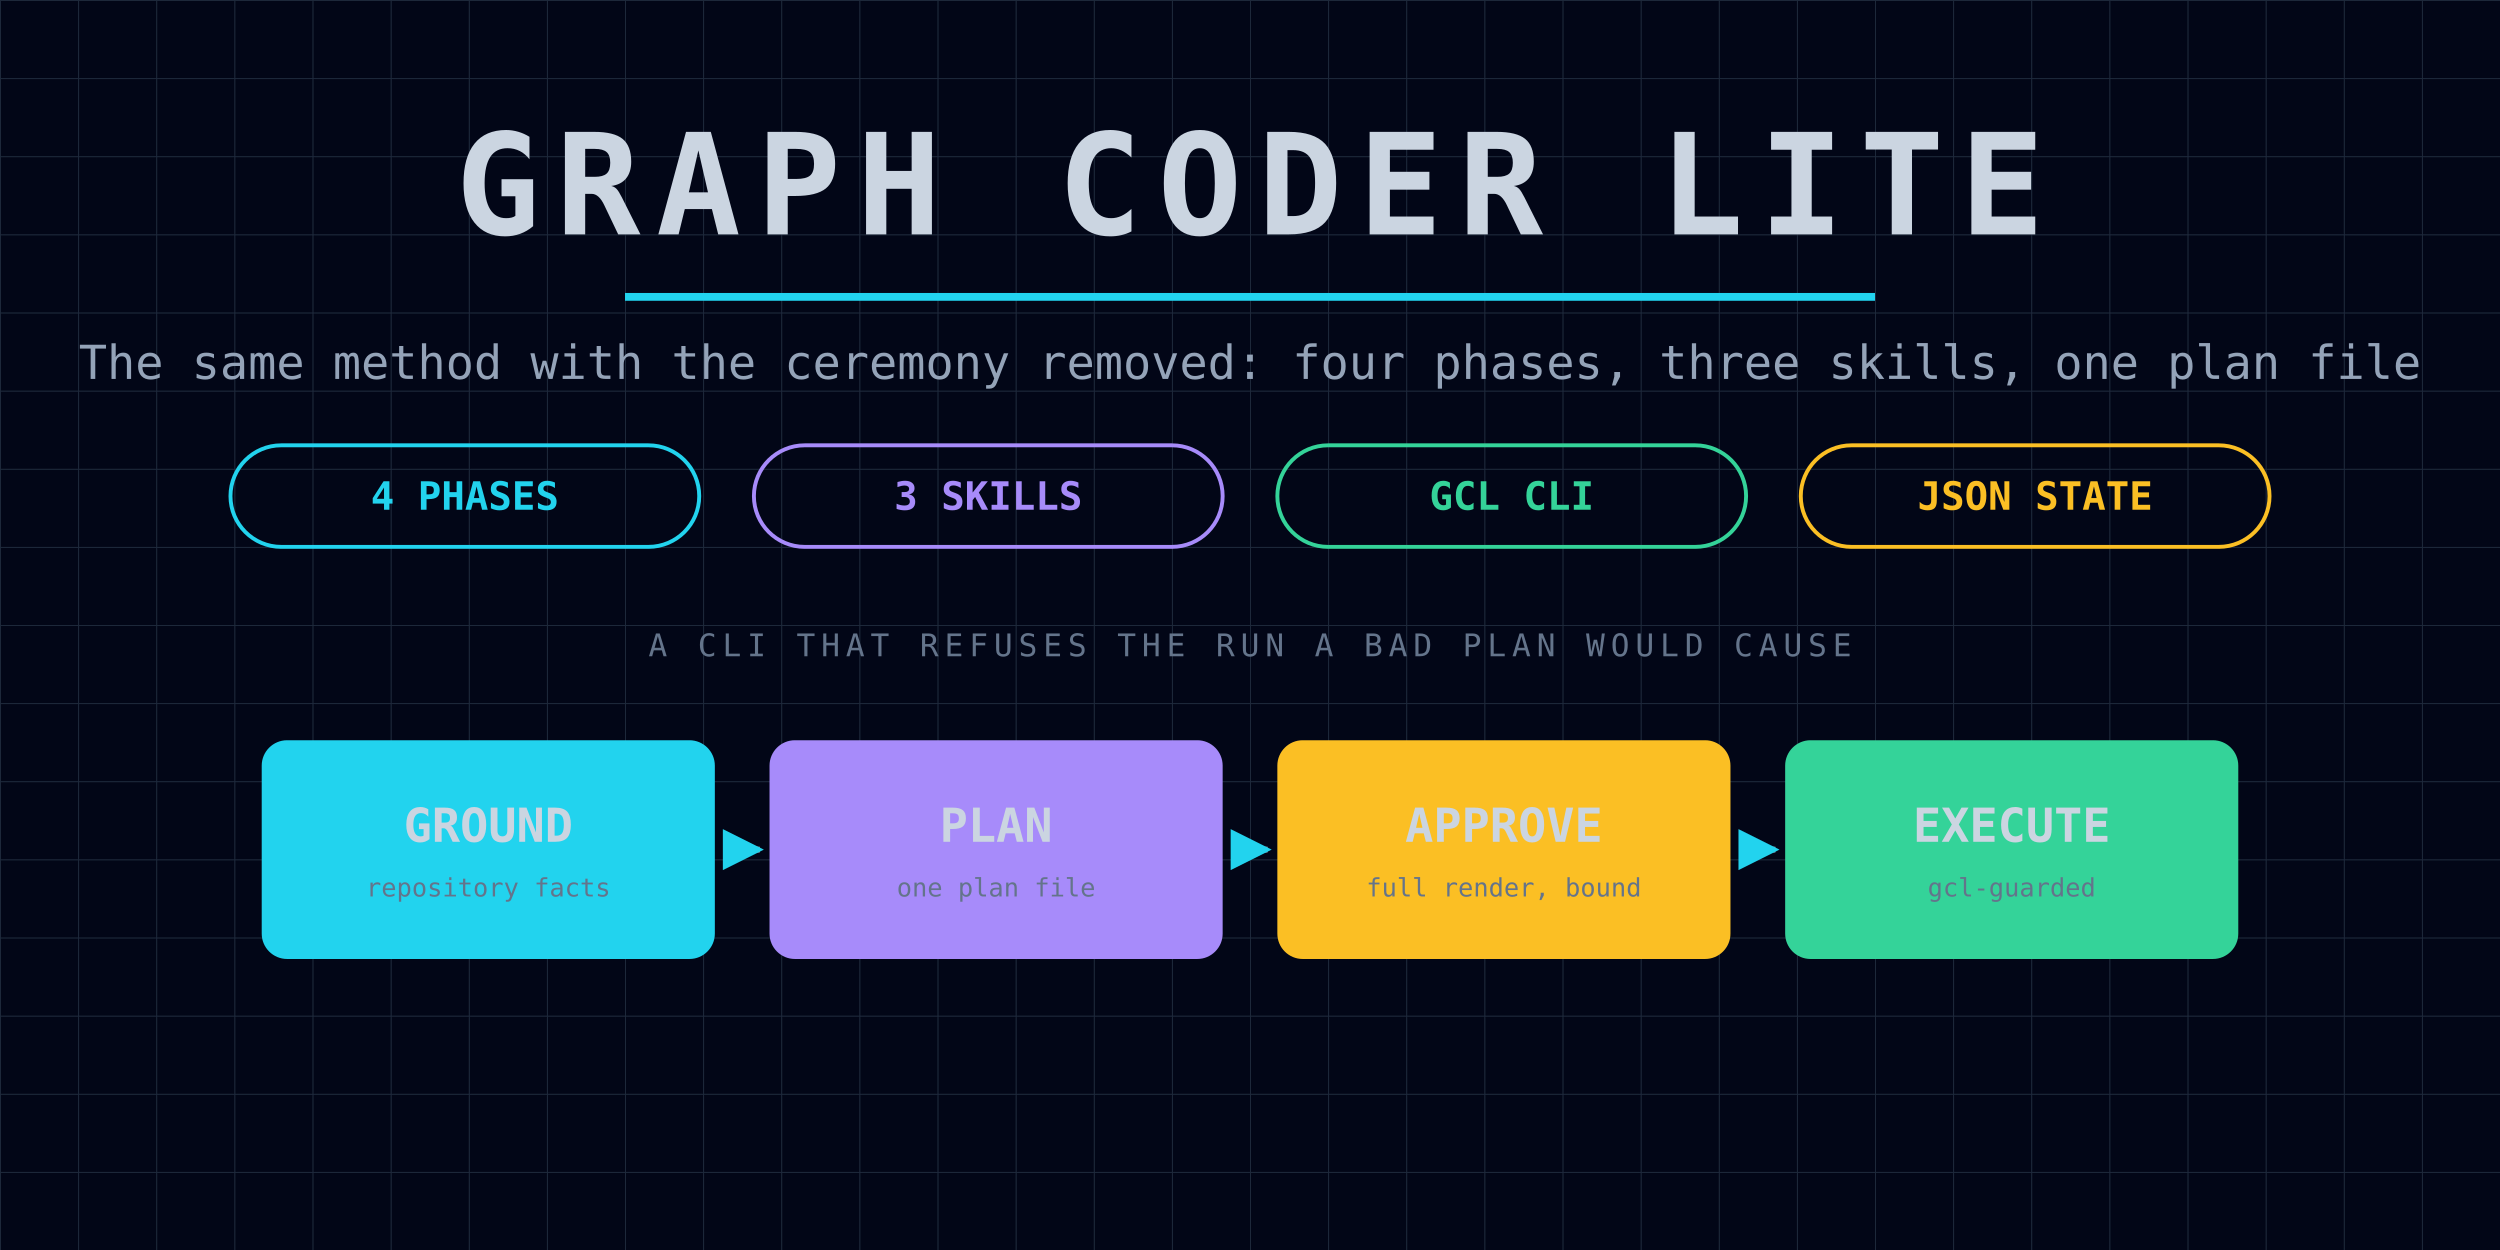
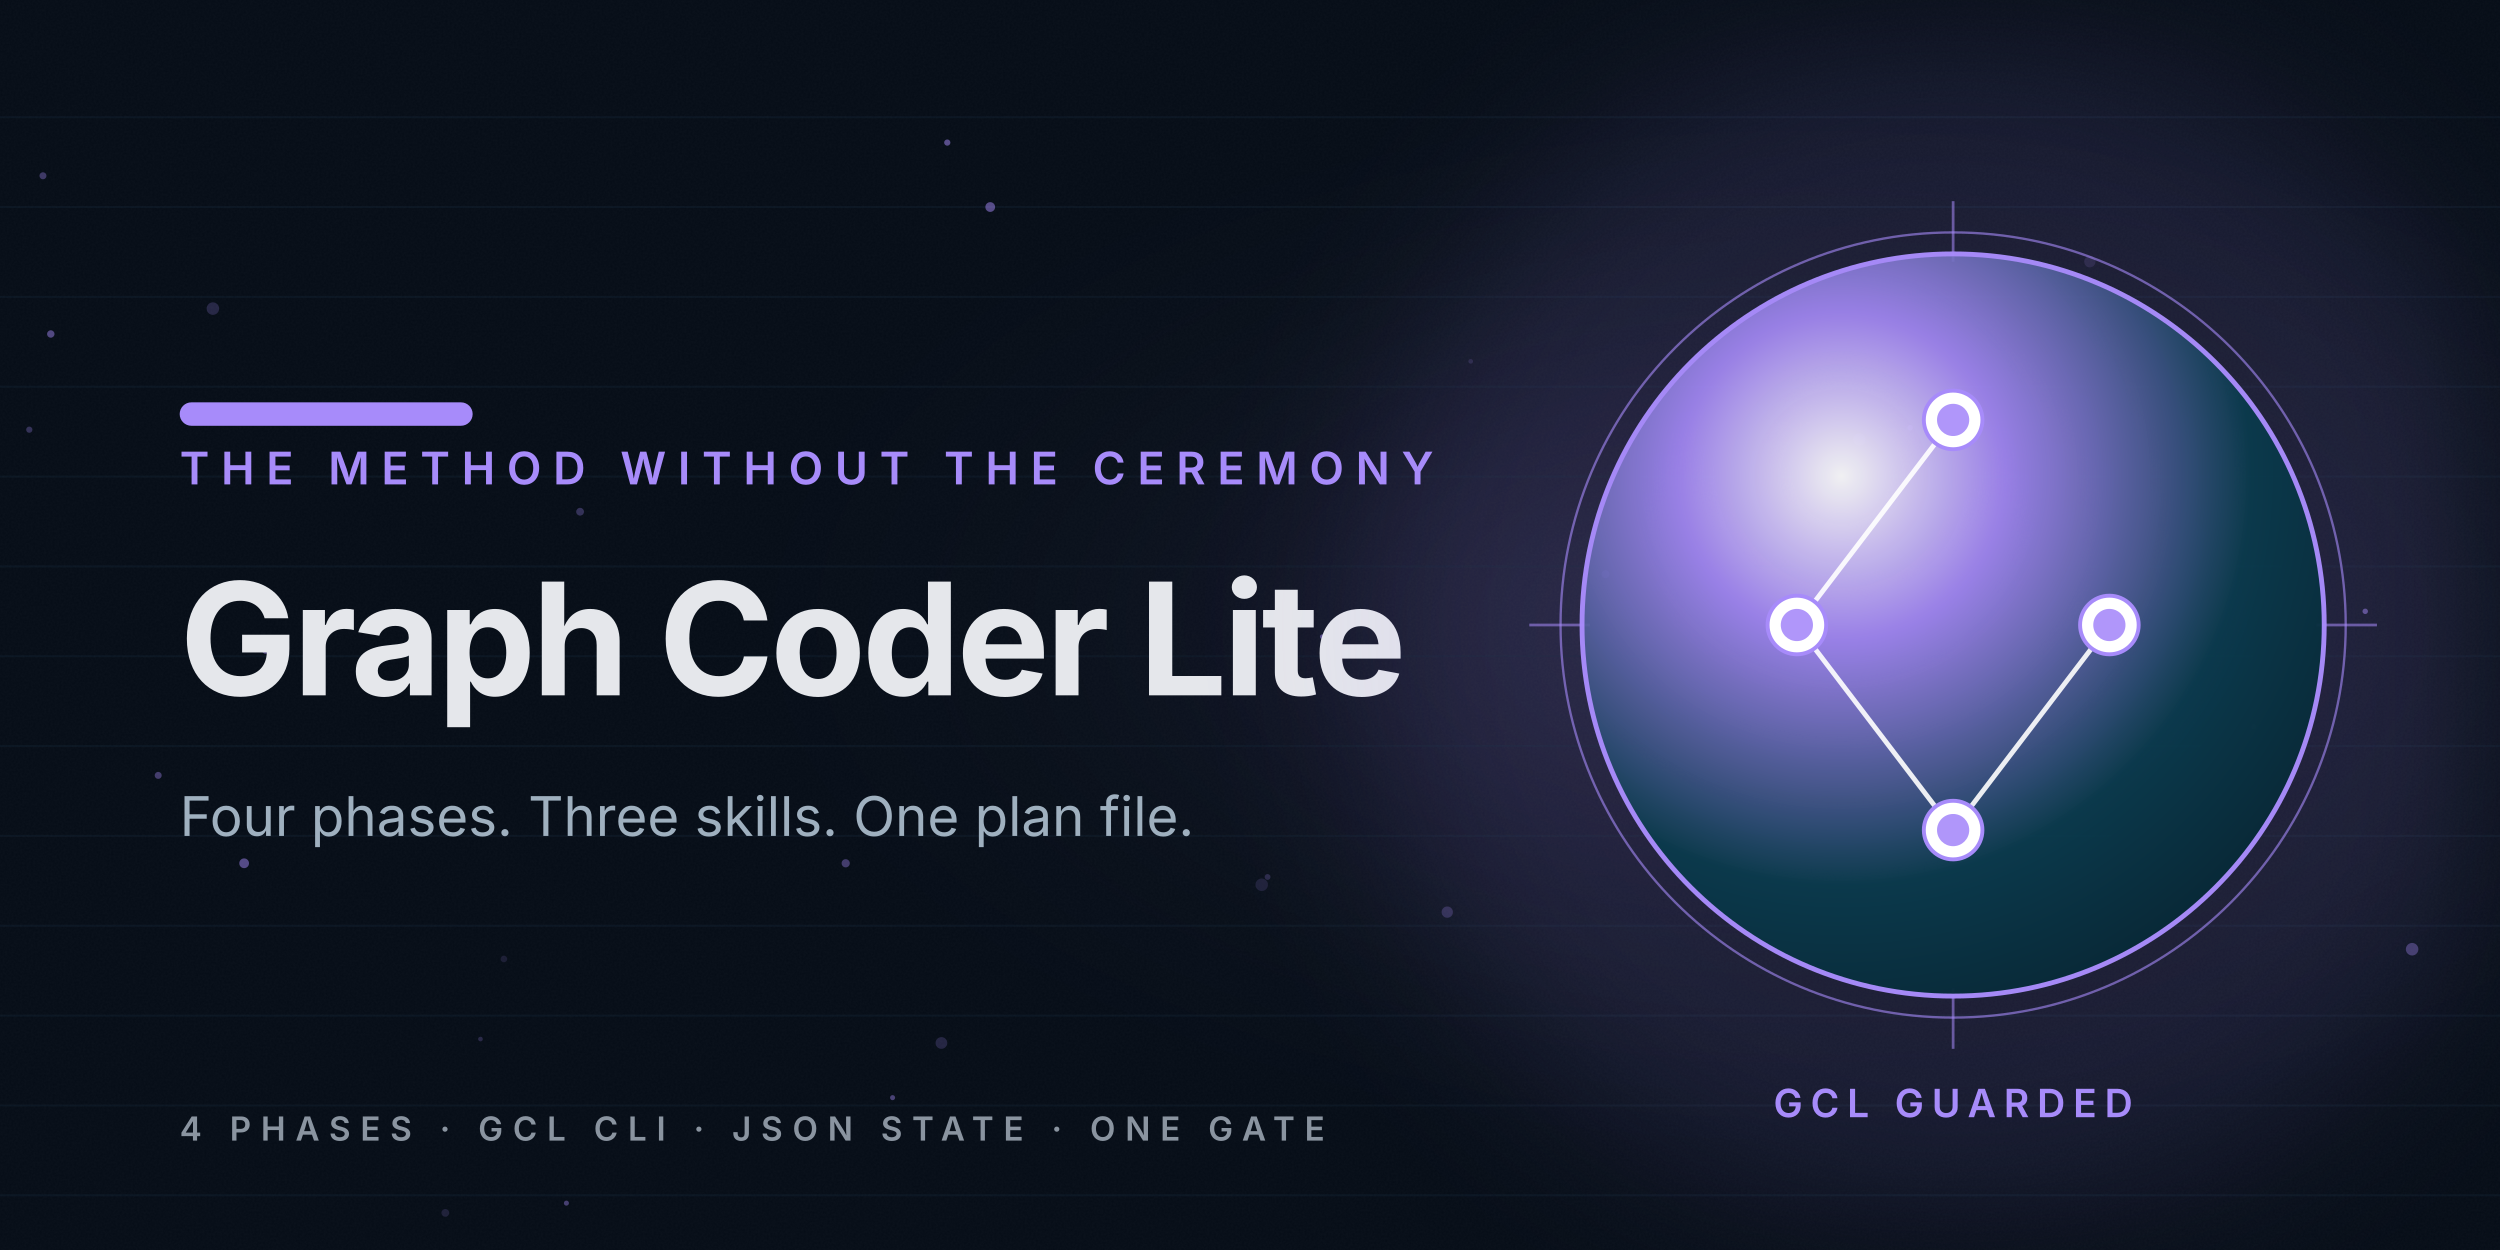
<svg xmlns="http://www.w3.org/2000/svg" width="1280" height="640" viewBox="0 0 1280 640">
-   <defs>
-     <pattern id="grid" width="40" height="40" patternUnits="userSpaceOnUse">
-       <path d="M 40 0 L 0 0 0 40" fill="none" stroke="#1e293b" stroke-width="1" />
-     </pattern>
-     <marker id="arrow" viewBox="0 0 10 10" refX="9" refY="5" markerWidth="7" markerHeight="7" orient="auto-start-reverse">
-       <path d="M 0 0 L 10 5 L 0 10 z" fill="#22d3ee" />
-     </marker>
-   </defs>
-   <rect width="1280" height="640" fill="#020617" />
-   <rect width="1280" height="640" fill="url(#grid)" />
-   <text x="640.0" y="120" text-anchor="middle" font-family="ui-monospace, 'JetBrains Mono', 'DejaVu Sans Mono', monospace" font-size="72" font-weight="800" letter-spacing="8" fill="#cbd5e1">GRAPH CODER LITE</text>
-   <line x1="320.0" y1="152" x2="960.0" y2="152" stroke="#22d3ee" stroke-width="4" />
-   <text x="640.0" y="194" text-anchor="middle" font-family="ui-monospace, 'JetBrains Mono', 'DejaVu Sans Mono', monospace" font-size="24" fill="#94a3b8">The same method with the ceremony removed: four phases, three skills, one plan file</text>
-   <rect x="118.0" y="228" width="240" height="52" rx="26" fill="none" stroke="#22d3ee" stroke-width="2" />
-   <text x="238.0" y="261" text-anchor="middle" font-family="ui-monospace, 'JetBrains Mono', 'DejaVu Sans Mono', monospace" font-size="20" font-weight="700" fill="#22d3ee">4 PHASES</text>
-   <rect x="386.0" y="228" width="240" height="52" rx="26" fill="none" stroke="#a78bfa" stroke-width="2" />
-   <text x="506.0" y="261" text-anchor="middle" font-family="ui-monospace, 'JetBrains Mono', 'DejaVu Sans Mono', monospace" font-size="20" font-weight="700" fill="#a78bfa">3 SKILLS</text>
-   <rect x="654.0" y="228" width="240" height="52" rx="26" fill="none" stroke="#34d399" stroke-width="2" />
-   <text x="774.0" y="261" text-anchor="middle" font-family="ui-monospace, 'JetBrains Mono', 'DejaVu Sans Mono', monospace" font-size="20" font-weight="700" fill="#34d399">GCL CLI</text>
-   <rect x="922.0" y="228" width="240" height="52" rx="26" fill="none" stroke="#fbbf24" stroke-width="2" />
-   <text x="1042.0" y="261" text-anchor="middle" font-family="ui-monospace, 'JetBrains Mono', 'DejaVu Sans Mono', monospace" font-size="20" font-weight="700" fill="#fbbf24">JSON STATE</text>
-   <text x="640.0" y="336" text-anchor="middle" font-family="ui-monospace, 'JetBrains Mono', 'DejaVu Sans Mono', monospace" font-size="16" letter-spacing="3" fill="#64748b">A CLI THAT REFUSES THE RUN A BAD PLAN WOULD CAUSE</text>
-   <line x1="371" y1="435.0" x2="389" y2="435.0" stroke="#94a3b8" stroke-width="3" marker-end="url(#arrow)" />
-   <line x1="631" y1="435.0" x2="649" y2="435.0" stroke="#94a3b8" stroke-width="3" marker-end="url(#arrow)" />
-   <line x1="891" y1="435.0" x2="909" y2="435.0" stroke="#94a3b8" stroke-width="3" marker-end="url(#arrow)" />
-   <g>
-     <rect x="135" y="380" width="230" height="110" rx="12" fill="#0f172a" />
-     <rect x="135" y="380" width="230" height="110" rx="12" fill="#22d3ee" stroke="#22d3ee" stroke-width="2" />
-     <text x="250.0" y="431.0" text-anchor="middle" font-family="ui-monospace, 'JetBrains Mono', 'DejaVu Sans Mono', monospace" font-size="24" font-weight="700" fill="#cbd5e1">GROUND</text>
-     <text x="250.0" y="459.0" text-anchor="middle" font-family="ui-monospace, 'JetBrains Mono', 'DejaVu Sans Mono', monospace" font-size="13" fill="#64748b">repository facts</text>
+   <radialGradient id="bgGlow" cx="0.720" cy="0.500" r="0.450">
+     <stop offset="0%" stop-color="#A78BFA" stop-opacity="0.14" />
+     <stop offset="45%" stop-color="#A78BFA" stop-opacity="0.05" />
+     <stop offset="100%" stop-color="#050C16" stop-opacity="0" />
+   </radialGradient>
+   <radialGradient id="orbFill" cx="0.35" cy="0.3" r="1">
+     <stop offset="0%" stop-color="#FFFFFF" stop-opacity="0.95" />
+     <stop offset="22%" stop-color="#A78BFA" stop-opacity="0.9" />
+     <stop offset="55%" stop-color="#0A3A4C" stop-opacity="0.98" />
+     <stop offset="100%" stop-color="#04141C" stop-opacity="1" />
+   </radialGradient>
+   <filter id="grain" x="0" y="0" width="100%" height="100%">
+     <feTurbulence type="fractalNoise" baseFrequency="0.9" numOctaves="2" stitchTiles="stitch" />
+     <feColorMatrix type="matrix" values="0 0 0 0 1  0 0 0 0 1  0 0 0 0 1  0 0 0 0.05 0" />
+   </filter>
+   <filter id="glow" x="-60%" y="-60%" width="220%" height="220%">
+     <feGaussianBlur stdDeviation="18" result="b" />
+     <feMerge>
+       <feMergeNode in="b" />
+       <feMergeNode in="SourceGraphic" />
+     </feMerge>
+   </filter>
+   <filter id="softGlow" x="-80%" y="-80%" width="260%" height="260%">
+     <feGaussianBlur stdDeviation="42" />
+   </filter>
+   <rect width="1280" height="640" fill="#050C16" />
+   <rect width="1280" height="640" fill="url(#bgGlow)" />
+   <g stroke="#0E1C2C" stroke-width="1" opacity="0.5">
+     <line x1="0" y1="60" x2="1280" y2="60" />
+     <line x1="0" y1="106" x2="1280" y2="106" />
+     <line x1="0" y1="152" x2="1280" y2="152" />
+     <line x1="0" y1="198" x2="1280" y2="198" />
+     <line x1="0" y1="244" x2="1280" y2="244" />
+     <line x1="0" y1="290" x2="1280" y2="290" />
+     <line x1="0" y1="336" x2="1280" y2="336" />
+     <line x1="0" y1="382" x2="1280" y2="382" />
+     <line x1="0" y1="428" x2="1280" y2="428" />
+     <line x1="0" y1="474" x2="1280" y2="474" />
+     <line x1="0" y1="520" x2="1280" y2="520" />
+     <line x1="0" y1="566" x2="1280" y2="566" />
+     <line x1="0" y1="612" x2="1280" y2="612" />
  </g>
-   <g>
-     <rect x="395" y="380" width="230" height="110" rx="12" fill="#0f172a" />
-     <rect x="395" y="380" width="230" height="110" rx="12" fill="#a78bfa" stroke="#a78bfa" stroke-width="2" />
-     <text x="510.0" y="431.0" text-anchor="middle" font-family="ui-monospace, 'JetBrains Mono', 'DejaVu Sans Mono', monospace" font-size="24" font-weight="700" fill="#cbd5e1">PLAN</text>
-     <text x="510.0" y="459.0" text-anchor="middle" font-family="ui-monospace, 'JetBrains Mono', 'DejaVu Sans Mono', monospace" font-size="13" fill="#64748b">one plan file</text>
-   </g>
-   <g>
-     <rect x="655" y="380" width="230" height="110" rx="12" fill="#0f172a" />
-     <rect x="655" y="380" width="230" height="110" rx="12" fill="#fbbf24" stroke="#fbbf24" stroke-width="2" />
-     <text x="770.0" y="431.0" text-anchor="middle" font-family="ui-monospace, 'JetBrains Mono', 'DejaVu Sans Mono', monospace" font-size="24" font-weight="700" fill="#cbd5e1">APPROVE</text>
-     <text x="770.0" y="459.0" text-anchor="middle" font-family="ui-monospace, 'JetBrains Mono', 'DejaVu Sans Mono', monospace" font-size="13" fill="#64748b">full render, bound</text>
-   </g>
-   <g>
-     <rect x="915" y="380" width="230" height="110" rx="12" fill="#0f172a" />
-     <rect x="915" y="380" width="230" height="110" rx="12" fill="#34d399" stroke="#34d399" stroke-width="2" />
-     <text x="1030.0" y="431.0" text-anchor="middle" font-family="ui-monospace, 'JetBrains Mono', 'DejaVu Sans Mono', monospace" font-size="24" font-weight="700" fill="#cbd5e1">EXECUTE</text>
-     <text x="1030.0" y="459.0" text-anchor="middle" font-family="ui-monospace, 'JetBrains Mono', 'DejaVu Sans Mono', monospace" font-size="13" fill="#64748b">gcl-guarded</text>
-   </g>
+   <rect width="1280" height="640" filter="url(#grain)" opacity="0.5" />
+   <circle cx="290" cy="616" r="1.3" fill="#A78BFA" opacity="0.39" />
+   <circle cx="109" cy="158" r="3.2" fill="#A78BFA" opacity="0.20" />
+   <circle cx="822" cy="294" r="2.0" fill="#A78BFA" opacity="0.31" />
+   <circle cx="246" cy="532" r="1.2" fill="#A78BFA" opacity="0.21" />
+   <circle cx="26" cy="171" r="1.9" fill="#A78BFA" opacity="0.46" />
+   <circle cx="485" cy="73" r="1.6" fill="#A78BFA" opacity="0.50" />
+   <circle cx="81" cy="397" r="1.8" fill="#A78BFA" opacity="0.37" />
+   <circle cx="433" cy="442" r="2.1" fill="#A78BFA" opacity="0.37" />
+   <circle cx="1154" cy="372" r="1.3" fill="#A78BFA" opacity="0.14" />
+   <circle cx="1211" cy="313" r="1.4" fill="#A78BFA" opacity="0.48" />
+   <circle cx="741" cy="467" r="2.9" fill="#A78BFA" opacity="0.23" />
+   <circle cx="457" cy="562" r="1.3" fill="#A78BFA" opacity="0.41" />
+   <circle cx="125" cy="442" r="2.5" fill="#A78BFA" opacity="0.48" />
+   <circle cx="1080" cy="322" r="1.4" fill="#A78BFA" opacity="0.18" />
+   <circle cx="677" cy="326" r="1.2" fill="#A78BFA" opacity="0.46" />
+   <circle cx="649" cy="449" r="1.5" fill="#A78BFA" opacity="0.21" />
+   <circle cx="15" cy="220" r="1.6" fill="#A78BFA" opacity="0.28" />
+   <circle cx="482" cy="534" r="3.0" fill="#A78BFA" opacity="0.19" />
+   <circle cx="507" cy="106" r="2.5" fill="#A78BFA" opacity="0.49" />
+   <circle cx="258" cy="491" r="1.7" fill="#A78BFA" opacity="0.13" />
+   <circle cx="978" cy="219" r="1.4" fill="#A78BFA" opacity="0.29" />
+   <circle cx="297" cy="262" r="2.0" fill="#A78BFA" opacity="0.28" />
+   <circle cx="753" cy="185" r="1.2" fill="#A78BFA" opacity="0.15" />
+   <circle cx="136" cy="333" r="1.8" fill="#A78BFA" opacity="0.43" />
+   <circle cx="646" cy="453" r="3.2" fill="#A78BFA" opacity="0.14" />
+   <circle cx="22" cy="90" r="1.8" fill="#A78BFA" opacity="0.34" />
+   <circle cx="952" cy="225" r="3.1" fill="#A78BFA" opacity="0.12" />
+   <circle cx="1070" cy="134" r="2.9" fill="#A78BFA" opacity="0.13" />
+   <circle cx="1235" cy="486" r="3.2" fill="#A78BFA" opacity="0.34" />
+   <circle cx="228" cy="621" r="2.0" fill="#A78BFA" opacity="0.15" />
+   <rect x="92" y="206" width="150" height="12" rx="6" fill="#A78BFA" />
+   <text x="92" y="248" text-anchor="start" font-family="'Inter', 'SF Pro Display', 'Helvetica Neue', sans-serif" font-size="23" font-weight="600" fill="#A78BFA" letter-spacing="6px" opacity="1.0">THE METHOD WITHOUT THE CEREMONY</text>
+   <text x="92" y="356" text-anchor="start" font-family="'Inter', 'SF Pro Display', 'Helvetica Neue', sans-serif" font-size="80" font-weight="700" fill="#E5E7EB" letter-spacing="-2px" opacity="1.0">Graph Coder Lite</text>
+   <text x="92" y="428" text-anchor="start" font-family="'Inter', 'SF Pro Display', 'Helvetica Neue', sans-serif" font-size="28" font-weight="400" fill="#9FB0BF" opacity="1.0">Four phases. Three skills. One plan file.</text>
+   <text x="92" y="584" text-anchor="start" font-family="'Inter', 'SF Pro Display', 'Helvetica Neue', sans-serif" font-size="17" font-weight="600" fill="#8A94A0" letter-spacing="5px" opacity="1.0">4 PHASES · GCL CLI · JSON STATE · ONE GATE</text>
+   <circle cx="1000" cy="320" r="304.0" fill="#A78BFA" opacity="0.12" filter="url(#softGlow)" />
+   <line x1="1186" y1="320" x2="1217" y2="320" stroke="#A78BFA" opacity="0.55" stroke-width="1.4" />
+   <line x1="1000" y1="506" x2="1000" y2="537" stroke="#A78BFA" opacity="0.55" stroke-width="1.4" />
+   <line x1="814" y1="320" x2="783" y2="320" stroke="#A78BFA" opacity="0.55" stroke-width="1.4" />
+   <line x1="1000" y1="134" x2="1000" y2="103" stroke="#A78BFA" opacity="0.55" stroke-width="1.4" />
+   <circle cx="1000" cy="320" r="201" fill="none" stroke="#A78BFA" opacity="0.6" stroke-width="1.2" />
+   <circle cx="1000" cy="320" r="190" fill="url(#orbFill)" stroke="#A78BFA" stroke-width="2.5" opacity="0.98" />
+   <line x1="1000" y1="215" x2="920" y2="320" stroke="#FFFFFF" stroke-width="2.5" opacity="0.9" />
+   <line x1="928.485" y1="308.864" x2="928" y2="319" stroke="#FFFFFF" stroke-width="2.5" />
+   <line x1="928.485" y1="308.864" x2="928" y2="319" stroke="#FFFFFF" stroke-width="2.5" />
+   <line x1="920" y1="320" x2="1000" y2="425" stroke="#FFFFFF" stroke-width="2.5" opacity="0.9" />
+   <line x1="991.515" y1="413.864" x2="1001" y2="417" stroke="#FFFFFF" stroke-width="2.5" />
+   <line x1="991.515" y1="413.864" x2="1001" y2="417" stroke="#FFFFFF" stroke-width="2.5" />
+   <line x1="1000" y1="425" x2="1080" y2="320" stroke="#FFFFFF" stroke-width="2.5" opacity="0.9" />
+   <line x1="1071.515" y1="331.136" x2="1072" y2="321" stroke="#FFFFFF" stroke-width="2.5" />
+   <line x1="1071.515" y1="331.136" x2="1072" y2="321" stroke="#FFFFFF" stroke-width="2.5" />
+   <circle cx="1000" cy="215" r="15" fill="#FFFFFF" stroke="#A78BFA" stroke-width="2" />
+   <circle cx="1000" cy="215" r="8.25" fill="#A78BFA" opacity="0.9" />
+   <circle cx="920" cy="320" r="15" fill="#FFFFFF" stroke="#A78BFA" stroke-width="2" />
+   <circle cx="920" cy="320" r="8.25" fill="#A78BFA" opacity="0.9" />
+   <circle cx="1000" cy="425" r="15" fill="#FFFFFF" stroke="#A78BFA" stroke-width="2" />
+   <circle cx="1000" cy="425" r="8.25" fill="#A78BFA" opacity="0.9" />
+   <circle cx="1080" cy="320" r="15" fill="#FFFFFF" stroke="#A78BFA" stroke-width="2" />
+   <circle cx="1080" cy="320" r="8.25" fill="#A78BFA" opacity="0.9" />
+   <text x="1000" y="572" text-anchor="middle" font-family="'Inter', 'SF Pro Display', 'Helvetica Neue', sans-serif" font-size="20" font-weight="600" letter-spacing="4" fill="#A78BFA">GCL GUARDED</text>
</svg>
